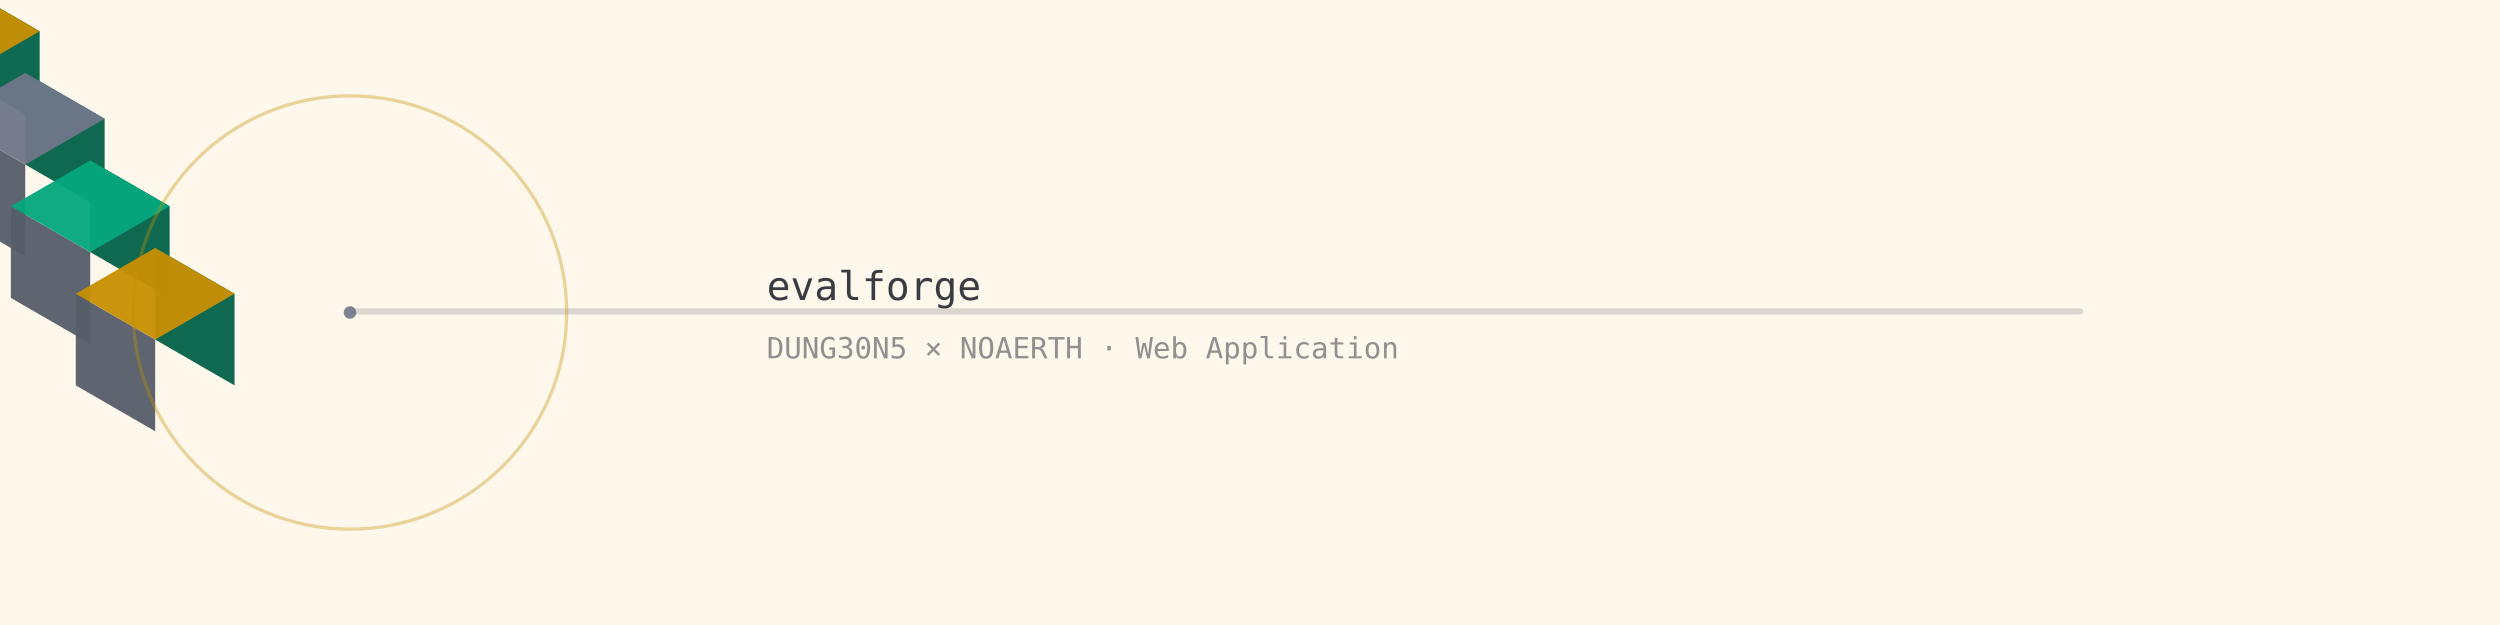
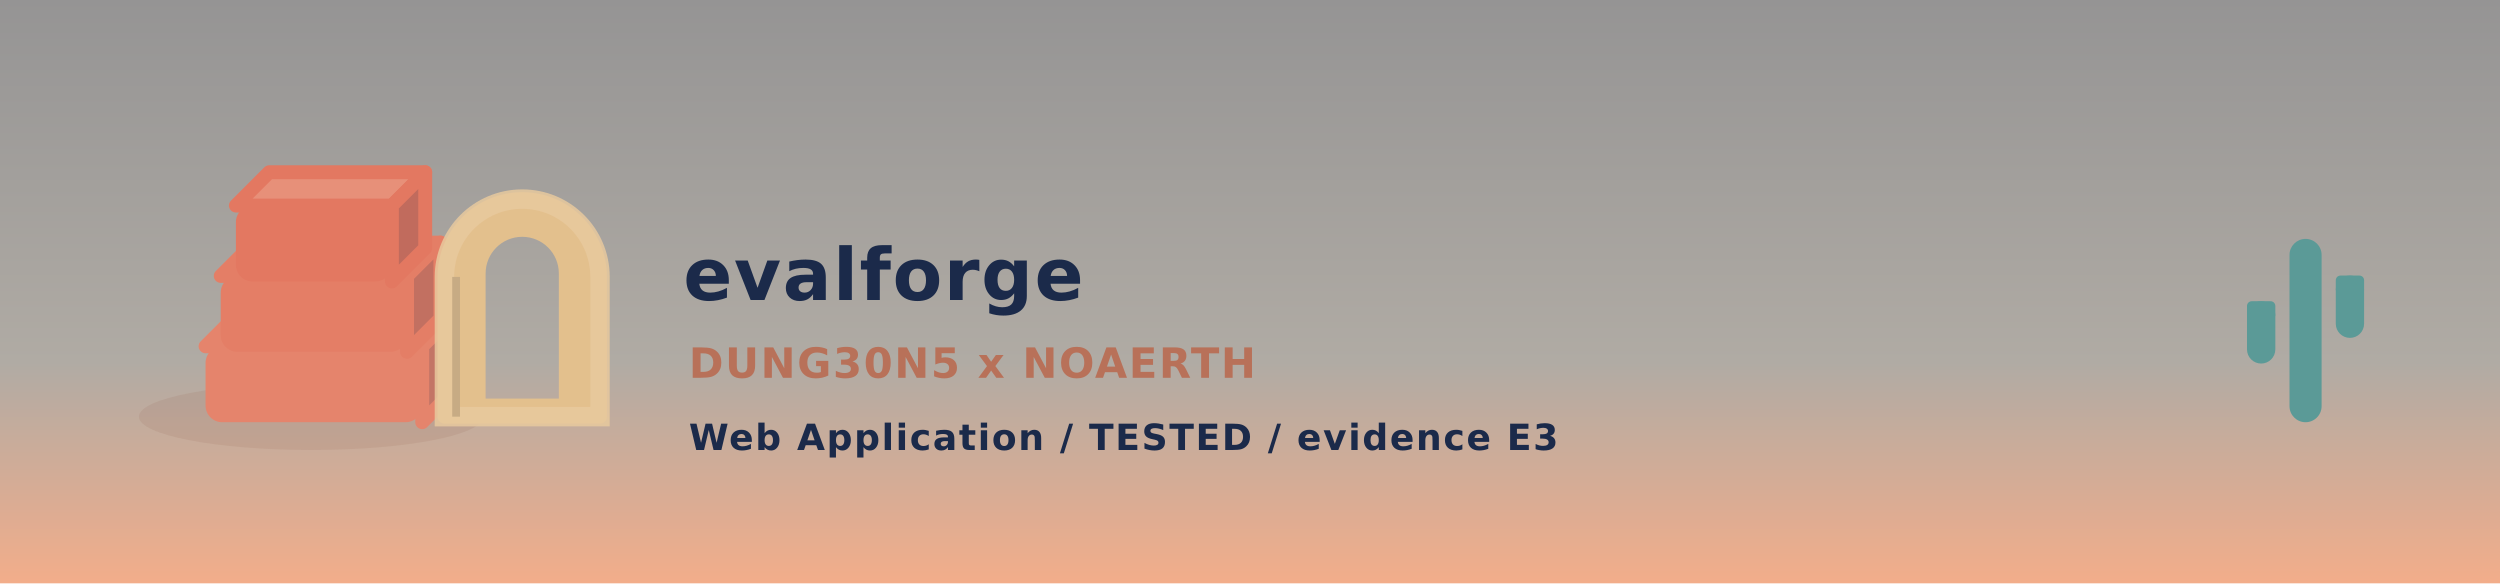
- <svg xmlns="http://www.w3.org/2000/svg" viewBox="0 0 1200 300" width="1200" height="300" role="img" aria-label="evalforge identity object">
-   <rect width="1200" height="300" fill="#fef8ec" />
-   <defs>
-     <linearGradient id="gft" x1="0" y1="0" x2="1" y2="1">
-       <stop offset="0%" stop-color="#c78f02" />
-       <stop offset="100%" stop-color="#6e7788" />
-     </linearGradient>
-   </defs>
-   <rect x="168.00" y="148.00" width="832.00" height="3.00" rx="2.00" fill="rgba(37,40,49,0.160)" opacity="1.00" />
-   <polygon points="-19.05,37.00 19.05,59.00 19.05,15.00 -19.05,-7.00" fill="#036148" opacity="0.95" />
-   <polygon points="-57.16,59.00 -19.05,81.00 -19.05,37.00 -57.16,15.00" fill="#565d6a" opacity="0.95" />
-   <polygon points="-19.05,-7.00 19.05,15.00 -19.05,37.00 -57.16,15.00" fill="#c78f02" opacity="0.95" />
-   <polygon points="12.12,79.00 50.23,101.00 50.23,57.00 12.12,35.00" fill="#036148" opacity="0.95" />
-   <polygon points="-25.98,101.00 12.12,123.00 12.12,79.00 -25.98,57.00" fill="#565d6a" opacity="0.95" />
-   <polygon points="12.12,35.00 50.23,57.00 12.12,79.00 -25.98,57.00" fill="#6e7788" opacity="0.95" />
-   <polygon points="43.30,121.00 81.41,143.00 81.41,99.00 43.30,77.00" fill="#036148" opacity="0.95" />
-   <polygon points="5.20,143.00 43.30,165.00 43.30,121.00 5.20,99.00" fill="#565d6a" opacity="0.95" />
-   <polygon points="43.30,77.00 81.41,99.00 43.30,121.00 5.20,99.00" fill="#05a77d" opacity="0.95" />
-   <polygon points="74.48,163.00 112.58,185.00 112.58,141.00 74.48,119.00" fill="#036148" opacity="0.95" />
-   <polygon points="36.37,185.00 74.48,207.00 74.48,163.00 36.37,141.00" fill="#565d6a" opacity="0.95" />
-   <polygon points="74.48,119.00 112.58,141.00 74.48,163.00 36.37,141.00" fill="#c78f02" opacity="0.95" />
+ <svg xmlns="http://www.w3.org/2000/svg" width="900" height="210" viewBox="0 0 900 210" role="img" aria-label="evalforge - identity object">
+   <linearGradient id="skyf" x1="0" y1="0" x2="0" y2="1">
+     <stop offset="0" stop-color="#959494" />
+     <stop offset="0.62" stop-color="#b0aba4" />
+     <stop offset="1" stop-color="#f3ad8a" />
+   </linearGradient>
+   <rect width="900" height="210" fill="url(#skyf)" />
+   <rect x="0" y="352" width="900" height="-142" fill="#e9cda3" />
+   <rect x="0" y="352" width="900" height="3" fill="#ebd1a9" />
+   <ellipse cx="112" cy="150" rx="62" ry="12" fill="rgba(138,90,68,0.11)" />
  <g>
-     <circle cx="168.00" cy="150.00" r="104.00" fill="none" stroke="rgba(199,143,2,0.350)" stroke-width="1.60" opacity="1.00" />
-     <animate attributeName="opacity" values="0.25;1.0;0.25" dur="12.5s" begin="0s" repeatCount="indefinite" />
+     <path d="M74,124.67 L152,124.67 L164,112.67 L86,112.67 Z" fill="#e99a82" stroke="#e5846c" stroke-width="5" stroke-linejoin="round" />
+     <path d="M152,124.67 L164,112.67 L164,140 L152,152 Z" fill="#c37566" stroke="#e5846c" stroke-width="5" stroke-linejoin="round" />
+     <rect x="74" y="124.67" width="78" height="27.33" rx="6" fill="#e5846c" />
+     <path d="M79.46,99.33 L146.54,99.33 L158.54,87.33 L91.46,87.33 Z" fill="#e8957d" stroke="#e47e66" stroke-width="5" stroke-linejoin="round" />
+     <path d="M146.54,99.33 L158.54,87.33 L158.54,114.67 L146.54,126.67 Z" fill="#c27061" stroke="#e47e66" stroke-width="5" stroke-linejoin="round" />
+     <rect x="79.46" y="99.33" width="67.08" height="27.33" rx="6" fill="#e47e66" />
+     <path d="M84.92,74 L141.08,74 L153.08,62 L96.92,62 Z" fill="#e79079" stroke="#e37861" stroke-width="5" stroke-linejoin="round" />
+     <path d="M141.08,74 L153.08,62 L153.08,89.33 L141.08,101.33 Z" fill="#c16b5d" stroke="#e37861" stroke-width="5" stroke-linejoin="round" />
+     <rect x="84.92" y="74" width="56.16" height="27.33" rx="6" fill="#e37861" />
+     <animate attributeName="opacity" values="0.72;1;0.72" dur="6s" begin="0s" repeatCount="indefinite" />
  </g>
-   <circle cx="168" cy="150" r="3" fill="rgba(110,119,136,0.900)">
-     <animate attributeName="opacity" values="0.35;0.95;0.35" dur="12.5s" begin="0s" repeatCount="indefinite" />
-   </circle>
-   <text x="368" y="144" font-family="ui-monospace,Menlo,monospace" font-size="19" fill="rgba(37,40,49,0.900)">evalforge</text>
-   <text x="368" y="172" font-family="ui-monospace,Menlo,monospace" font-size="14" fill="rgba(37,40,49,0.500)">DUNG30N5 × NOAERTH · Web Application</text>
+   <path d="M160,150 L160,99.68 A28,28 0 0 1 216,99.68 L216,150 Z M172.32,146 L172.32,98.43 A15.68,15.68 0 0 1 203.68,98.43 L203.68,146 Z" fill="#e3c08d" fill-rule="evenodd" stroke="#e3c08d" stroke-width="5" stroke-linejoin="round" />
+   <path d="M160,150 L160,99.68 A28,28 0 0 1 216,99.68 L216,150 Z" fill="none" stroke="#e8c99d" stroke-width="7" stroke-linecap="round" opacity="0.85" />
+   <rect x="162.8" y="99.68" width="2.8" height="50.32" fill="#c7ab84" />
+   <text x="246" y="108" font-family="Verdana,DejaVu Sans,sans-serif" font-size="26" font-weight="700" letter-spacing="0.6" fill="#1b2a4a" text-anchor="start">evalforge</text>
+   <text x="248" y="136" font-family="Verdana,DejaVu Sans,sans-serif" font-size="15" font-weight="700" letter-spacing="0.6" fill="#b87159" text-anchor="start">DUNG30N5 x NOAERTH</text>
+   <text x="248" y="162" font-family="Verdana,DejaVu Sans,sans-serif" font-size="13" font-weight="700" letter-spacing="0.6" fill="#1b2a4a" text-anchor="start">Web Application  /  TESTED  /  evidence E3</text>
+   <rect x="824.22" y="86" width="11.56" height="66" rx="5.78" fill="#5b9a97" />
+   <rect x="808.92" y="108.44" width="10.2" height="22.44" rx="5.1" fill="#5b9a97" />
+   <rect x="808.92" y="108.44" width="10.2" height="6.6" rx="1.7" fill="#5b9a97" />
+   <rect x="840.88" y="99.2" width="10.2" height="22.44" rx="5.1" fill="#5b9a97" />
+   <rect x="840.88" y="99.2" width="10.2" height="6.6" rx="1.7" fill="#5b9a97" />
</svg>
